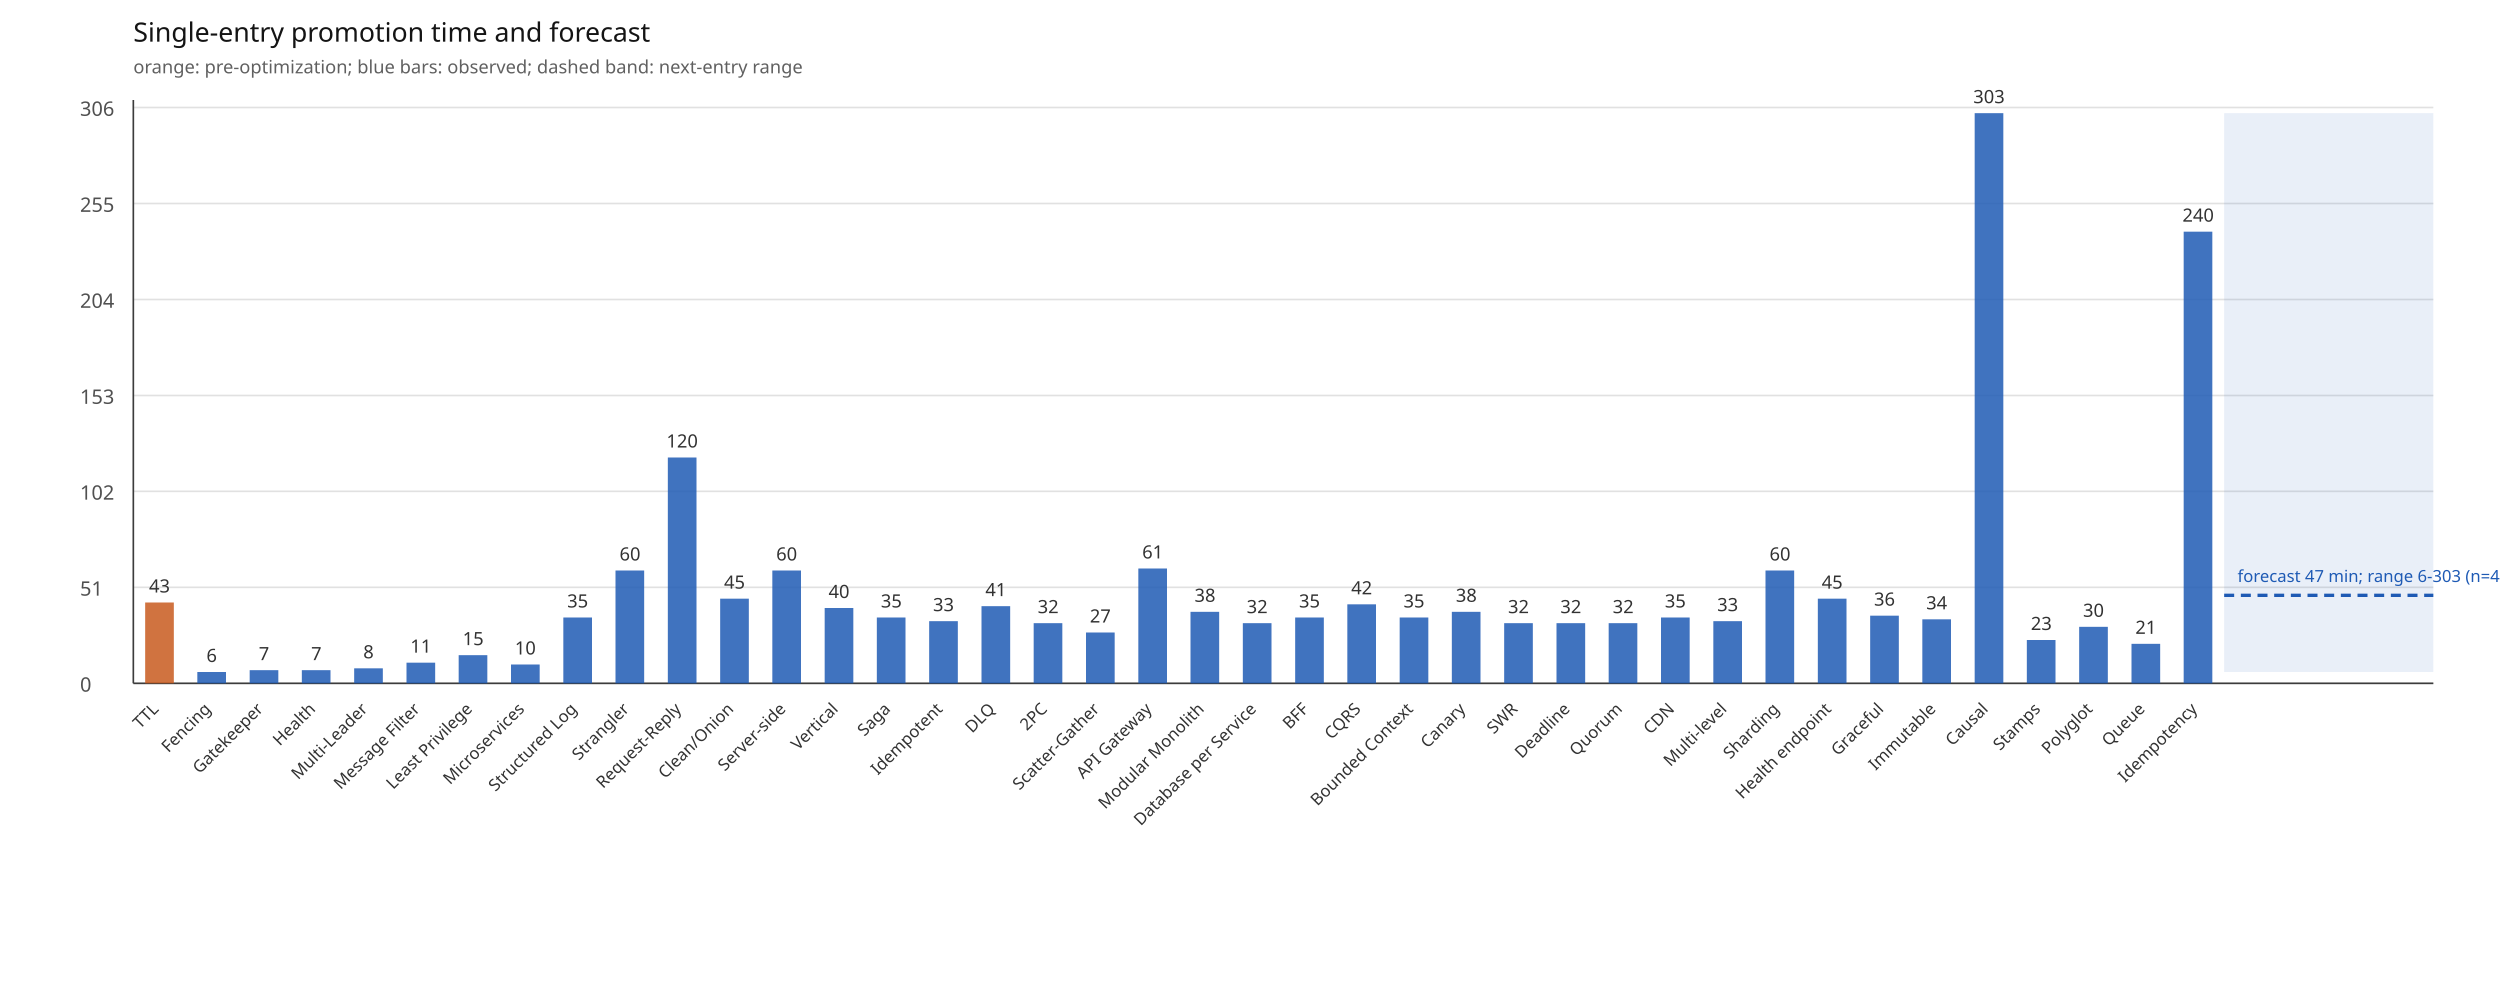
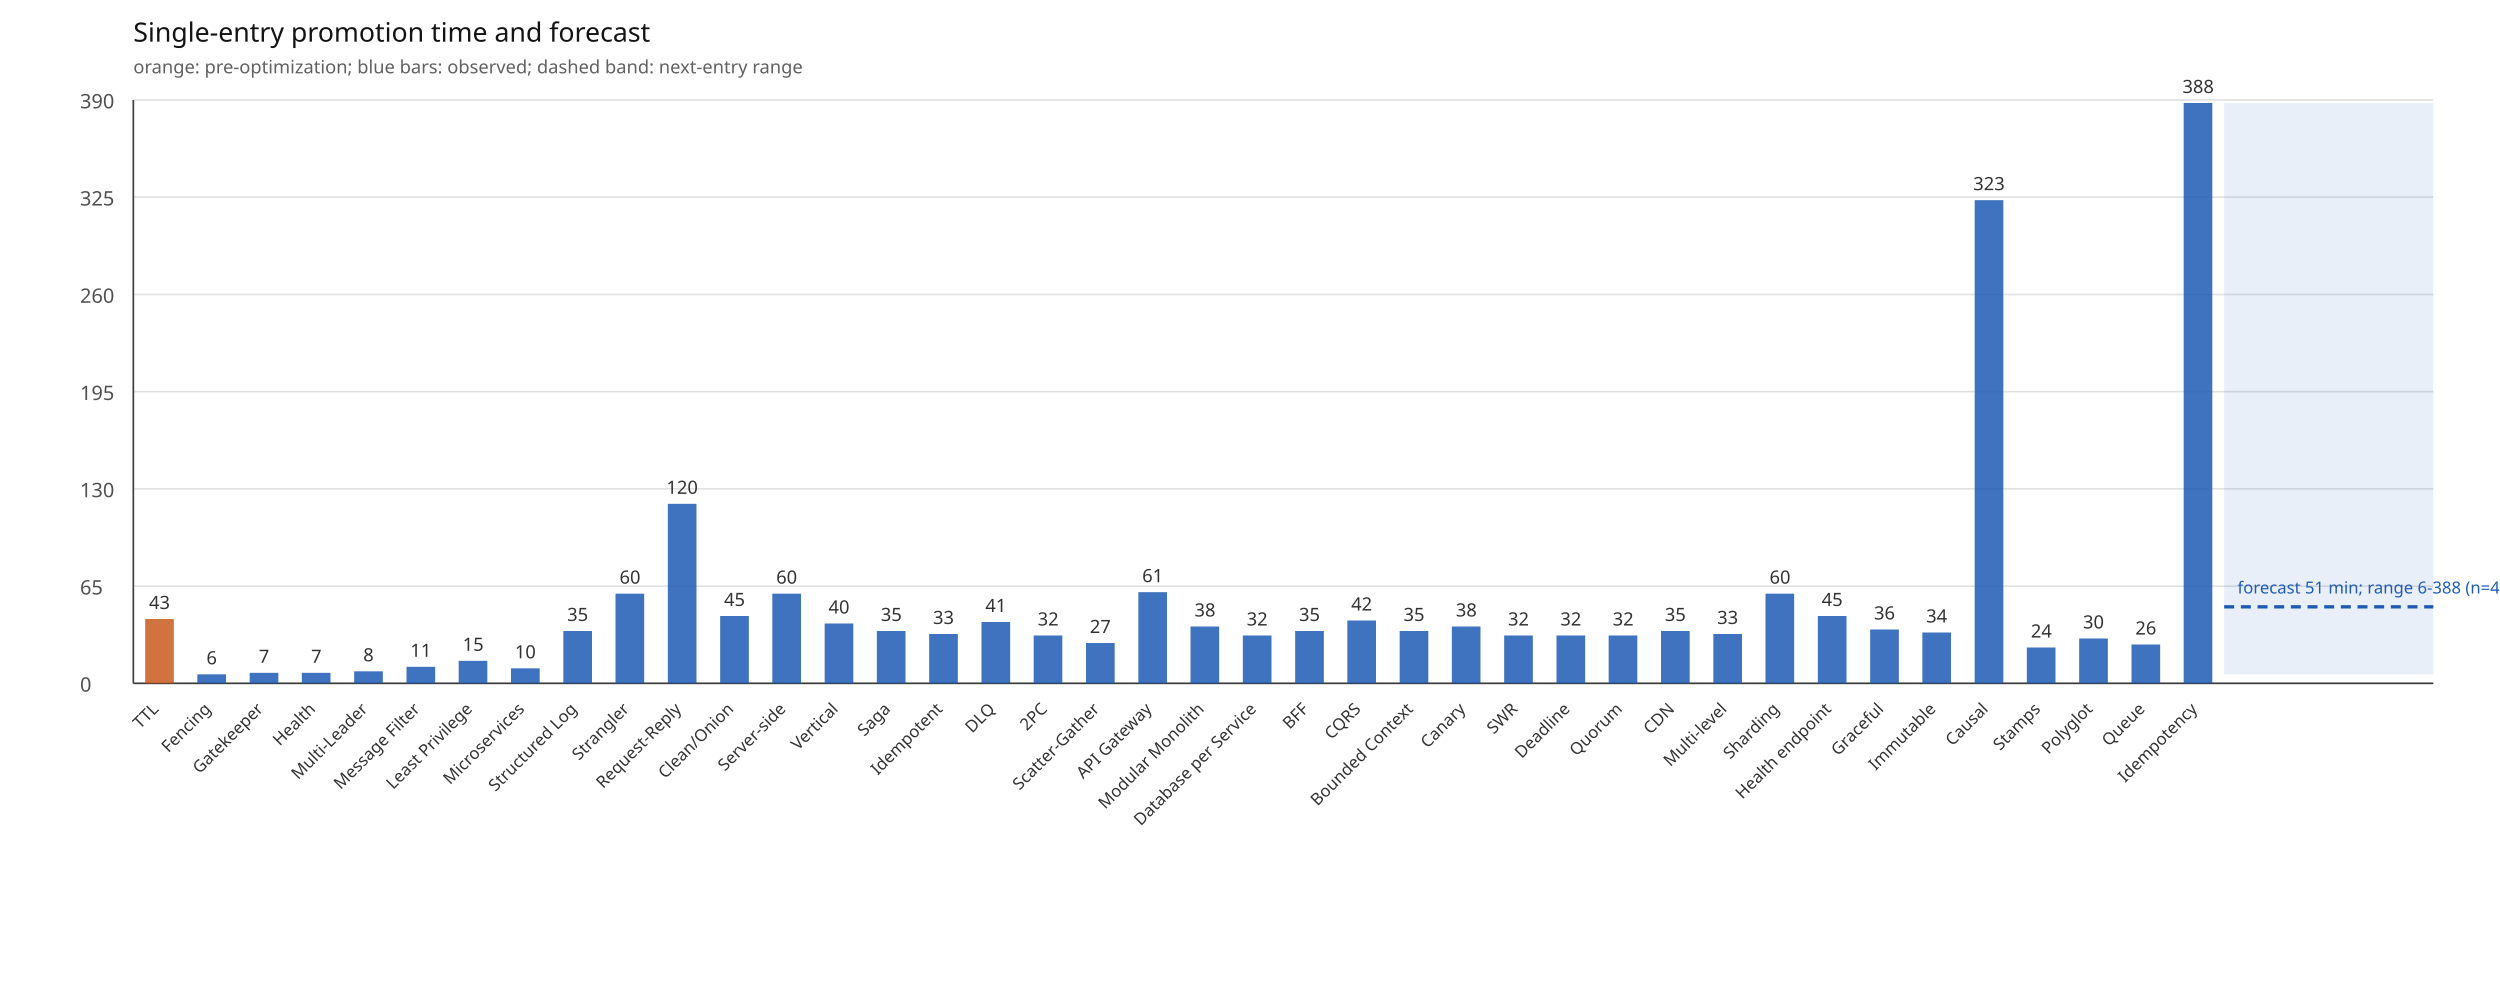
<svg xmlns="http://www.w3.org/2000/svg" width="1500" height="600" viewBox="0 0 1500 600">
  <rect width="100%" height="100%" fill="white" />
  <line x1="80" y1="410.0" x2="1460" y2="410.0" stroke="#e1e1e1" />
  <text x="48" y="415.0" font-family="Verdana" font-size="12" fill="#505050">0</text>
-   <line x1="80" y1="352.4" x2="1460" y2="352.4" stroke="#e1e1e1" />
-   <text x="48" y="357.4" font-family="Verdana" font-size="12" fill="#505050">51</text>
-   <line x1="80" y1="294.8" x2="1460" y2="294.8" stroke="#e1e1e1" />
-   <text x="48" y="299.8" font-family="Verdana" font-size="12" fill="#505050">102</text>
-   <line x1="80" y1="237.3" x2="1460" y2="237.3" stroke="#e1e1e1" />
-   <text x="48" y="242.3" font-family="Verdana" font-size="12" fill="#505050">153</text>
-   <line x1="80" y1="179.7" x2="1460" y2="179.7" stroke="#e1e1e1" />
-   <text x="48" y="184.7" font-family="Verdana" font-size="12" fill="#505050">204</text>
-   <line x1="80" y1="122.1" x2="1460" y2="122.1" stroke="#e1e1e1" />
-   <text x="48" y="127.1" font-family="Verdana" font-size="12" fill="#505050">255</text>
-   <line x1="80" y1="64.5" x2="1460" y2="64.5" stroke="#e1e1e1" />
-   <text x="48" y="69.5" font-family="Verdana" font-size="12" fill="#505050">306</text>
+   <line x1="80" y1="351.7" x2="1460" y2="351.7" stroke="#e1e1e1" />
+   <text x="48" y="356.7" font-family="Verdana" font-size="12" fill="#505050">65</text>
+   <line x1="80" y1="293.3" x2="1460" y2="293.3" stroke="#e1e1e1" />
+   <text x="48" y="298.3" font-family="Verdana" font-size="12" fill="#505050">130</text>
+   <line x1="80" y1="235.0" x2="1460" y2="235.0" stroke="#e1e1e1" />
+   <text x="48" y="240.0" font-family="Verdana" font-size="12" fill="#505050">195</text>
+   <line x1="80" y1="176.7" x2="1460" y2="176.7" stroke="#e1e1e1" />
+   <text x="48" y="181.7" font-family="Verdana" font-size="12" fill="#505050">260</text>
+   <line x1="80" y1="118.3" x2="1460" y2="118.3" stroke="#e1e1e1" />
+   <text x="48" y="123.3" font-family="Verdana" font-size="12" fill="#505050">325</text>
+   <line x1="80" y1="60.0" x2="1460" y2="60.0" stroke="#e1e1e1" />
+   <text x="48" y="65.0" font-family="Verdana" font-size="12" fill="#505050">390</text>
  <line x1="80" y1="60" x2="80" y2="410" stroke="#3c3c3c" />
  <line x1="80" y1="410" x2="1460" y2="410" stroke="#3c3c3c" />
-   <rect x="1334.5" y="67.9" width="125.5" height="335.3" fill="#1e5ab4" opacity="0.10" />
-   <line x1="1334.5" y1="357.2" x2="1460.0" y2="357.2" stroke="#1e5ab4" stroke-width="2" stroke-dasharray="6 4" />
-   <text x="1342.5" y="349.2" font-family="Verdana" font-size="10" fill="#1e5ab4">forecast 47 min; range 6-303 (n=40)</text>
-   <rect x="87.1" y="361.5" width="17.2" height="48.5" fill="#c85a1e" opacity="0.85" />
-   <text x="95.7" y="355.5" text-anchor="middle" font-family="Verdana" font-size="11" fill="#323232">43</text>
+   <rect x="1334.5" y="61.8" width="125.5" height="342.8" fill="#1e5ab4" opacity="0.10" />
+   <line x1="1334.5" y1="364.1" x2="1460.0" y2="364.1" stroke="#1e5ab4" stroke-width="2" stroke-dasharray="6 4" />
+   <text x="1342.5" y="356.1" font-family="Verdana" font-size="10" fill="#1e5ab4">forecast 51 min; range 6-388 (n=40)</text>
+   <rect x="87.1" y="371.4" width="17.2" height="38.6" fill="#c85a1e" opacity="0.85" />
+   <text x="95.7" y="365.4" text-anchor="middle" font-family="Verdana" font-size="11" fill="#323232">43</text>
  <text x="95.7" y="426.0" text-anchor="end" transform="rotate(-45 95.7 426.0)" font-family="Verdana" font-size="10" fill="#323232">TTL</text>
-   <rect x="118.4" y="403.2" width="17.2" height="6.8" fill="#1e5ab4" opacity="0.85" />
-   <text x="127.0" y="397.2" text-anchor="middle" font-family="Verdana" font-size="11" fill="#323232">6</text>
+   <rect x="118.4" y="404.6" width="17.2" height="5.4" fill="#1e5ab4" opacity="0.85" />
+   <text x="127.0" y="398.6" text-anchor="middle" font-family="Verdana" font-size="11" fill="#323232">6</text>
  <text x="127.0" y="426.0" text-anchor="end" transform="rotate(-45 127.0 426.0)" font-family="Verdana" font-size="10" fill="#323232">Fencing</text>
-   <rect x="149.8" y="402.1" width="17.2" height="7.9" fill="#1e5ab4" opacity="0.85" />
-   <text x="158.4" y="396.1" text-anchor="middle" font-family="Verdana" font-size="11" fill="#323232">7</text>
+   <rect x="149.8" y="403.7" width="17.2" height="6.3" fill="#1e5ab4" opacity="0.85" />
+   <text x="158.4" y="397.7" text-anchor="middle" font-family="Verdana" font-size="11" fill="#323232">7</text>
  <text x="158.4" y="426.0" text-anchor="end" transform="rotate(-45 158.4 426.0)" font-family="Verdana" font-size="10" fill="#323232">Gatekeeper</text>
-   <rect x="181.1" y="402.1" width="17.2" height="7.9" fill="#1e5ab4" opacity="0.85" />
-   <text x="189.8" y="396.1" text-anchor="middle" font-family="Verdana" font-size="11" fill="#323232">7</text>
+   <rect x="181.1" y="403.7" width="17.2" height="6.3" fill="#1e5ab4" opacity="0.85" />
+   <text x="189.8" y="397.7" text-anchor="middle" font-family="Verdana" font-size="11" fill="#323232">7</text>
  <text x="189.8" y="426.0" text-anchor="end" transform="rotate(-45 189.8 426.0)" font-family="Verdana" font-size="10" fill="#323232">Health</text>
-   <rect x="212.5" y="401.0" width="17.2" height="9.0" fill="#1e5ab4" opacity="0.85" />
-   <text x="221.1" y="395.0" text-anchor="middle" font-family="Verdana" font-size="11" fill="#323232">8</text>
+   <rect x="212.5" y="402.8" width="17.2" height="7.2" fill="#1e5ab4" opacity="0.85" />
+   <text x="221.1" y="396.8" text-anchor="middle" font-family="Verdana" font-size="11" fill="#323232">8</text>
  <text x="221.1" y="426.0" text-anchor="end" transform="rotate(-45 221.1 426.0)" font-family="Verdana" font-size="10" fill="#323232">Multi-Leader</text>
-   <rect x="243.9" y="397.6" width="17.2" height="12.4" fill="#1e5ab4" opacity="0.85" />
-   <text x="252.5" y="391.6" text-anchor="middle" font-family="Verdana" font-size="11" fill="#323232">11</text>
+   <rect x="243.9" y="400.1" width="17.2" height="9.9" fill="#1e5ab4" opacity="0.85" />
+   <text x="252.5" y="394.1" text-anchor="middle" font-family="Verdana" font-size="11" fill="#323232">11</text>
  <text x="252.5" y="426.0" text-anchor="end" transform="rotate(-45 252.5 426.0)" font-family="Verdana" font-size="10" fill="#323232">Message Filter</text>
-   <rect x="275.2" y="393.1" width="17.2" height="16.9" fill="#1e5ab4" opacity="0.85" />
-   <text x="283.9" y="387.1" text-anchor="middle" font-family="Verdana" font-size="11" fill="#323232">15</text>
+   <rect x="275.2" y="396.5" width="17.2" height="13.5" fill="#1e5ab4" opacity="0.85" />
+   <text x="283.9" y="390.5" text-anchor="middle" font-family="Verdana" font-size="11" fill="#323232">15</text>
  <text x="283.9" y="426.0" text-anchor="end" transform="rotate(-45 283.9 426.0)" font-family="Verdana" font-size="10" fill="#323232">Least Privilege</text>
-   <rect x="306.6" y="398.7" width="17.2" height="11.3" fill="#1e5ab4" opacity="0.85" />
-   <text x="315.2" y="392.7" text-anchor="middle" font-family="Verdana" font-size="11" fill="#323232">10</text>
+   <rect x="306.6" y="401.0" width="17.2" height="9.0" fill="#1e5ab4" opacity="0.85" />
+   <text x="315.2" y="395.0" text-anchor="middle" font-family="Verdana" font-size="11" fill="#323232">10</text>
  <text x="315.2" y="426.0" text-anchor="end" transform="rotate(-45 315.2 426.0)" font-family="Verdana" font-size="10" fill="#323232">Microservices</text>
-   <rect x="338.0" y="370.5" width="17.2" height="39.5" fill="#1e5ab4" opacity="0.85" />
-   <text x="346.6" y="364.5" text-anchor="middle" font-family="Verdana" font-size="11" fill="#323232">35</text>
+   <rect x="338.0" y="378.6" width="17.2" height="31.4" fill="#1e5ab4" opacity="0.85" />
+   <text x="346.6" y="372.6" text-anchor="middle" font-family="Verdana" font-size="11" fill="#323232">35</text>
  <text x="346.6" y="426.0" text-anchor="end" transform="rotate(-45 346.6 426.0)" font-family="Verdana" font-size="10" fill="#323232">Structured Log</text>
-   <rect x="369.3" y="342.3" width="17.2" height="67.7" fill="#1e5ab4" opacity="0.85" />
-   <text x="378.0" y="336.3" text-anchor="middle" font-family="Verdana" font-size="11" fill="#323232">60</text>
+   <rect x="369.3" y="356.2" width="17.2" height="53.8" fill="#1e5ab4" opacity="0.85" />
+   <text x="378.0" y="350.2" text-anchor="middle" font-family="Verdana" font-size="11" fill="#323232">60</text>
  <text x="378.0" y="426.0" text-anchor="end" transform="rotate(-45 378.0 426.0)" font-family="Verdana" font-size="10" fill="#323232">Strangler</text>
-   <rect x="400.7" y="274.5" width="17.2" height="135.5" fill="#1e5ab4" opacity="0.85" />
-   <text x="409.3" y="268.5" text-anchor="middle" font-family="Verdana" font-size="11" fill="#323232">120</text>
+   <rect x="400.7" y="302.3" width="17.2" height="107.7" fill="#1e5ab4" opacity="0.85" />
+   <text x="409.3" y="296.3" text-anchor="middle" font-family="Verdana" font-size="11" fill="#323232">120</text>
  <text x="409.3" y="426.0" text-anchor="end" transform="rotate(-45 409.3 426.0)" font-family="Verdana" font-size="10" fill="#323232">Request-Reply</text>
-   <rect x="432.1" y="359.2" width="17.2" height="50.8" fill="#1e5ab4" opacity="0.85" />
-   <text x="440.7" y="353.2" text-anchor="middle" font-family="Verdana" font-size="11" fill="#323232">45</text>
+   <rect x="432.1" y="369.6" width="17.2" height="40.4" fill="#1e5ab4" opacity="0.85" />
+   <text x="440.7" y="363.6" text-anchor="middle" font-family="Verdana" font-size="11" fill="#323232">45</text>
  <text x="440.7" y="426.0" text-anchor="end" transform="rotate(-45 440.7 426.0)" font-family="Verdana" font-size="10" fill="#323232">Clean/Onion</text>
-   <rect x="463.4" y="342.3" width="17.2" height="67.7" fill="#1e5ab4" opacity="0.85" />
-   <text x="472.0" y="336.3" text-anchor="middle" font-family="Verdana" font-size="11" fill="#323232">60</text>
+   <rect x="463.4" y="356.2" width="17.2" height="53.8" fill="#1e5ab4" opacity="0.85" />
+   <text x="472.0" y="350.2" text-anchor="middle" font-family="Verdana" font-size="11" fill="#323232">60</text>
  <text x="472.0" y="426.0" text-anchor="end" transform="rotate(-45 472.0 426.0)" font-family="Verdana" font-size="10" fill="#323232">Server-side</text>
-   <rect x="494.8" y="364.8" width="17.2" height="45.2" fill="#1e5ab4" opacity="0.85" />
-   <text x="503.4" y="358.8" text-anchor="middle" font-family="Verdana" font-size="11" fill="#323232">40</text>
+   <rect x="494.8" y="374.1" width="17.2" height="35.9" fill="#1e5ab4" opacity="0.85" />
+   <text x="503.4" y="368.1" text-anchor="middle" font-family="Verdana" font-size="11" fill="#323232">40</text>
  <text x="503.4" y="426.0" text-anchor="end" transform="rotate(-45 503.4 426.0)" font-family="Verdana" font-size="10" fill="#323232">Vertical</text>
-   <rect x="526.1" y="370.5" width="17.2" height="39.5" fill="#1e5ab4" opacity="0.85" />
-   <text x="534.8" y="364.5" text-anchor="middle" font-family="Verdana" font-size="11" fill="#323232">35</text>
+   <rect x="526.1" y="378.6" width="17.2" height="31.4" fill="#1e5ab4" opacity="0.85" />
+   <text x="534.8" y="372.6" text-anchor="middle" font-family="Verdana" font-size="11" fill="#323232">35</text>
  <text x="534.8" y="426.0" text-anchor="end" transform="rotate(-45 534.8 426.0)" font-family="Verdana" font-size="10" fill="#323232">Saga</text>
-   <rect x="557.5" y="372.7" width="17.2" height="37.3" fill="#1e5ab4" opacity="0.85" />
-   <text x="566.1" y="366.7" text-anchor="middle" font-family="Verdana" font-size="11" fill="#323232">33</text>
+   <rect x="557.5" y="380.4" width="17.2" height="29.6" fill="#1e5ab4" opacity="0.85" />
+   <text x="566.1" y="374.4" text-anchor="middle" font-family="Verdana" font-size="11" fill="#323232">33</text>
  <text x="566.1" y="426.0" text-anchor="end" transform="rotate(-45 566.1 426.0)" font-family="Verdana" font-size="10" fill="#323232">Idempotent</text>
-   <rect x="588.9" y="363.7" width="17.2" height="46.3" fill="#1e5ab4" opacity="0.85" />
-   <text x="597.5" y="357.7" text-anchor="middle" font-family="Verdana" font-size="11" fill="#323232">41</text>
+   <rect x="588.9" y="373.2" width="17.2" height="36.8" fill="#1e5ab4" opacity="0.85" />
+   <text x="597.5" y="367.2" text-anchor="middle" font-family="Verdana" font-size="11" fill="#323232">41</text>
  <text x="597.5" y="426.0" text-anchor="end" transform="rotate(-45 597.5 426.0)" font-family="Verdana" font-size="10" fill="#323232">DLQ</text>
-   <rect x="620.2" y="373.9" width="17.2" height="36.1" fill="#1e5ab4" opacity="0.85" />
-   <text x="628.9" y="367.9" text-anchor="middle" font-family="Verdana" font-size="11" fill="#323232">32</text>
+   <rect x="620.2" y="381.3" width="17.2" height="28.7" fill="#1e5ab4" opacity="0.85" />
+   <text x="628.9" y="375.3" text-anchor="middle" font-family="Verdana" font-size="11" fill="#323232">32</text>
  <text x="628.9" y="426.0" text-anchor="end" transform="rotate(-45 628.9 426.0)" font-family="Verdana" font-size="10" fill="#323232">2PC</text>
-   <rect x="651.6" y="379.5" width="17.2" height="30.5" fill="#1e5ab4" opacity="0.85" />
-   <text x="660.2" y="373.5" text-anchor="middle" font-family="Verdana" font-size="11" fill="#323232">27</text>
+   <rect x="651.6" y="385.8" width="17.2" height="24.2" fill="#1e5ab4" opacity="0.85" />
+   <text x="660.2" y="379.8" text-anchor="middle" font-family="Verdana" font-size="11" fill="#323232">27</text>
  <text x="660.2" y="426.0" text-anchor="end" transform="rotate(-45 660.2 426.0)" font-family="Verdana" font-size="10" fill="#323232">Scatter-Gather</text>
-   <rect x="683.0" y="341.1" width="17.2" height="68.9" fill="#1e5ab4" opacity="0.85" />
-   <text x="691.6" y="335.1" text-anchor="middle" font-family="Verdana" font-size="11" fill="#323232">61</text>
+   <rect x="683.0" y="355.3" width="17.2" height="54.7" fill="#1e5ab4" opacity="0.85" />
+   <text x="691.6" y="349.3" text-anchor="middle" font-family="Verdana" font-size="11" fill="#323232">61</text>
  <text x="691.6" y="426.0" text-anchor="end" transform="rotate(-45 691.6 426.0)" font-family="Verdana" font-size="10" fill="#323232">API Gateway</text>
-   <rect x="714.3" y="367.1" width="17.2" height="42.9" fill="#1e5ab4" opacity="0.85" />
-   <text x="723.0" y="361.1" text-anchor="middle" font-family="Verdana" font-size="11" fill="#323232">38</text>
+   <rect x="714.3" y="375.9" width="17.2" height="34.1" fill="#1e5ab4" opacity="0.85" />
+   <text x="723.0" y="369.9" text-anchor="middle" font-family="Verdana" font-size="11" fill="#323232">38</text>
  <text x="723.0" y="426.0" text-anchor="end" transform="rotate(-45 723.0 426.0)" font-family="Verdana" font-size="10" fill="#323232">Modular Monolith</text>
-   <rect x="745.7" y="373.9" width="17.2" height="36.1" fill="#1e5ab4" opacity="0.85" />
-   <text x="754.3" y="367.9" text-anchor="middle" font-family="Verdana" font-size="11" fill="#323232">32</text>
+   <rect x="745.7" y="381.3" width="17.2" height="28.7" fill="#1e5ab4" opacity="0.85" />
+   <text x="754.3" y="375.3" text-anchor="middle" font-family="Verdana" font-size="11" fill="#323232">32</text>
  <text x="754.3" y="426.0" text-anchor="end" transform="rotate(-45 754.3 426.0)" font-family="Verdana" font-size="10" fill="#323232">Database per Service</text>
-   <rect x="777.1" y="370.5" width="17.2" height="39.5" fill="#1e5ab4" opacity="0.85" />
-   <text x="785.7" y="364.5" text-anchor="middle" font-family="Verdana" font-size="11" fill="#323232">35</text>
+   <rect x="777.1" y="378.6" width="17.2" height="31.4" fill="#1e5ab4" opacity="0.85" />
+   <text x="785.7" y="372.6" text-anchor="middle" font-family="Verdana" font-size="11" fill="#323232">35</text>
  <text x="785.7" y="426.0" text-anchor="end" transform="rotate(-45 785.7 426.0)" font-family="Verdana" font-size="10" fill="#323232">BFF</text>
-   <rect x="808.4" y="362.6" width="17.2" height="47.4" fill="#1e5ab4" opacity="0.85" />
-   <text x="817.0" y="356.6" text-anchor="middle" font-family="Verdana" font-size="11" fill="#323232">42</text>
+   <rect x="808.4" y="372.3" width="17.2" height="37.7" fill="#1e5ab4" opacity="0.85" />
+   <text x="817.0" y="366.3" text-anchor="middle" font-family="Verdana" font-size="11" fill="#323232">42</text>
  <text x="817.0" y="426.0" text-anchor="end" transform="rotate(-45 817.0 426.0)" font-family="Verdana" font-size="10" fill="#323232">CQRS</text>
-   <rect x="839.8" y="370.5" width="17.2" height="39.5" fill="#1e5ab4" opacity="0.85" />
-   <text x="848.4" y="364.5" text-anchor="middle" font-family="Verdana" font-size="11" fill="#323232">35</text>
+   <rect x="839.8" y="378.6" width="17.2" height="31.4" fill="#1e5ab4" opacity="0.85" />
+   <text x="848.4" y="372.6" text-anchor="middle" font-family="Verdana" font-size="11" fill="#323232">35</text>
  <text x="848.4" y="426.0" text-anchor="end" transform="rotate(-45 848.4 426.0)" font-family="Verdana" font-size="10" fill="#323232">Bounded Context</text>
-   <rect x="871.1" y="367.1" width="17.2" height="42.9" fill="#1e5ab4" opacity="0.85" />
-   <text x="879.8" y="361.1" text-anchor="middle" font-family="Verdana" font-size="11" fill="#323232">38</text>
+   <rect x="871.1" y="375.9" width="17.2" height="34.1" fill="#1e5ab4" opacity="0.85" />
+   <text x="879.8" y="369.9" text-anchor="middle" font-family="Verdana" font-size="11" fill="#323232">38</text>
  <text x="879.8" y="426.0" text-anchor="end" transform="rotate(-45 879.8 426.0)" font-family="Verdana" font-size="10" fill="#323232">Canary</text>
-   <rect x="902.5" y="373.9" width="17.2" height="36.1" fill="#1e5ab4" opacity="0.85" />
-   <text x="911.1" y="367.9" text-anchor="middle" font-family="Verdana" font-size="11" fill="#323232">32</text>
+   <rect x="902.5" y="381.3" width="17.2" height="28.7" fill="#1e5ab4" opacity="0.85" />
+   <text x="911.1" y="375.3" text-anchor="middle" font-family="Verdana" font-size="11" fill="#323232">32</text>
  <text x="911.1" y="426.0" text-anchor="end" transform="rotate(-45 911.1 426.0)" font-family="Verdana" font-size="10" fill="#323232">SWR</text>
-   <rect x="933.9" y="373.9" width="17.2" height="36.1" fill="#1e5ab4" opacity="0.85" />
-   <text x="942.5" y="367.9" text-anchor="middle" font-family="Verdana" font-size="11" fill="#323232">32</text>
+   <rect x="933.9" y="381.3" width="17.2" height="28.7" fill="#1e5ab4" opacity="0.85" />
+   <text x="942.5" y="375.3" text-anchor="middle" font-family="Verdana" font-size="11" fill="#323232">32</text>
  <text x="942.5" y="426.0" text-anchor="end" transform="rotate(-45 942.5 426.0)" font-family="Verdana" font-size="10" fill="#323232">Deadline</text>
-   <rect x="965.2" y="373.9" width="17.2" height="36.1" fill="#1e5ab4" opacity="0.85" />
-   <text x="973.9" y="367.9" text-anchor="middle" font-family="Verdana" font-size="11" fill="#323232">32</text>
+   <rect x="965.2" y="381.3" width="17.2" height="28.7" fill="#1e5ab4" opacity="0.85" />
+   <text x="973.9" y="375.3" text-anchor="middle" font-family="Verdana" font-size="11" fill="#323232">32</text>
  <text x="973.9" y="426.0" text-anchor="end" transform="rotate(-45 973.9 426.0)" font-family="Verdana" font-size="10" fill="#323232">Quorum</text>
-   <rect x="996.6" y="370.5" width="17.2" height="39.5" fill="#1e5ab4" opacity="0.85" />
-   <text x="1005.2" y="364.5" text-anchor="middle" font-family="Verdana" font-size="11" fill="#323232">35</text>
+   <rect x="996.6" y="378.6" width="17.2" height="31.4" fill="#1e5ab4" opacity="0.85" />
+   <text x="1005.2" y="372.6" text-anchor="middle" font-family="Verdana" font-size="11" fill="#323232">35</text>
  <text x="1005.2" y="426.0" text-anchor="end" transform="rotate(-45 1005.2 426.0)" font-family="Verdana" font-size="10" fill="#323232">CDN</text>
-   <rect x="1028.0" y="372.7" width="17.2" height="37.3" fill="#1e5ab4" opacity="0.85" />
-   <text x="1036.6" y="366.7" text-anchor="middle" font-family="Verdana" font-size="11" fill="#323232">33</text>
+   <rect x="1028.0" y="380.4" width="17.2" height="29.6" fill="#1e5ab4" opacity="0.85" />
+   <text x="1036.6" y="374.4" text-anchor="middle" font-family="Verdana" font-size="11" fill="#323232">33</text>
  <text x="1036.6" y="426.0" text-anchor="end" transform="rotate(-45 1036.6 426.0)" font-family="Verdana" font-size="10" fill="#323232">Multi-level</text>
-   <rect x="1059.3" y="342.3" width="17.2" height="67.7" fill="#1e5ab4" opacity="0.85" />
-   <text x="1068.0" y="336.3" text-anchor="middle" font-family="Verdana" font-size="11" fill="#323232">60</text>
+   <rect x="1059.3" y="356.2" width="17.2" height="53.8" fill="#1e5ab4" opacity="0.85" />
+   <text x="1068.0" y="350.2" text-anchor="middle" font-family="Verdana" font-size="11" fill="#323232">60</text>
  <text x="1068.0" y="426.0" text-anchor="end" transform="rotate(-45 1068.0 426.0)" font-family="Verdana" font-size="10" fill="#323232">Sharding</text>
-   <rect x="1090.7" y="359.2" width="17.2" height="50.8" fill="#1e5ab4" opacity="0.85" />
-   <text x="1099.3" y="353.2" text-anchor="middle" font-family="Verdana" font-size="11" fill="#323232">45</text>
+   <rect x="1090.7" y="369.6" width="17.2" height="40.4" fill="#1e5ab4" opacity="0.85" />
+   <text x="1099.3" y="363.6" text-anchor="middle" font-family="Verdana" font-size="11" fill="#323232">45</text>
  <text x="1099.3" y="426.0" text-anchor="end" transform="rotate(-45 1099.3 426.0)" font-family="Verdana" font-size="10" fill="#323232">Health endpoint</text>
-   <rect x="1122.1" y="369.4" width="17.2" height="40.6" fill="#1e5ab4" opacity="0.85" />
-   <text x="1130.7" y="363.4" text-anchor="middle" font-family="Verdana" font-size="11" fill="#323232">36</text>
+   <rect x="1122.1" y="377.7" width="17.2" height="32.3" fill="#1e5ab4" opacity="0.85" />
+   <text x="1130.7" y="371.7" text-anchor="middle" font-family="Verdana" font-size="11" fill="#323232">36</text>
  <text x="1130.7" y="426.0" text-anchor="end" transform="rotate(-45 1130.7 426.0)" font-family="Verdana" font-size="10" fill="#323232">Graceful</text>
-   <rect x="1153.4" y="371.6" width="17.2" height="38.4" fill="#1e5ab4" opacity="0.85" />
-   <text x="1162.0" y="365.6" text-anchor="middle" font-family="Verdana" font-size="11" fill="#323232">34</text>
+   <rect x="1153.4" y="379.5" width="17.2" height="30.5" fill="#1e5ab4" opacity="0.85" />
+   <text x="1162.0" y="373.5" text-anchor="middle" font-family="Verdana" font-size="11" fill="#323232">34</text>
  <text x="1162.0" y="426.0" text-anchor="end" transform="rotate(-45 1162.0 426.0)" font-family="Verdana" font-size="10" fill="#323232">Immutable</text>
-   <rect x="1184.8" y="67.9" width="17.2" height="342.1" fill="#1e5ab4" opacity="0.85" />
-   <text x="1193.4" y="61.9" text-anchor="middle" font-family="Verdana" font-size="11" fill="#323232">303</text>
+   <rect x="1184.8" y="120.1" width="17.2" height="289.9" fill="#1e5ab4" opacity="0.85" />
+   <text x="1193.4" y="114.1" text-anchor="middle" font-family="Verdana" font-size="11" fill="#323232">323</text>
  <text x="1193.4" y="426.0" text-anchor="end" transform="rotate(-45 1193.4 426.0)" font-family="Verdana" font-size="10" fill="#323232">Causal</text>
-   <rect x="1216.1" y="384.0" width="17.2" height="26.0" fill="#1e5ab4" opacity="0.85" />
-   <text x="1224.8" y="378.0" text-anchor="middle" font-family="Verdana" font-size="11" fill="#323232">23</text>
+   <rect x="1216.1" y="388.5" width="17.2" height="21.5" fill="#1e5ab4" opacity="0.85" />
+   <text x="1224.8" y="382.5" text-anchor="middle" font-family="Verdana" font-size="11" fill="#323232">24</text>
  <text x="1224.8" y="426.0" text-anchor="end" transform="rotate(-45 1224.8 426.0)" font-family="Verdana" font-size="10" fill="#323232">Stamps</text>
-   <rect x="1247.5" y="376.1" width="17.2" height="33.9" fill="#1e5ab4" opacity="0.85" />
-   <text x="1256.1" y="370.1" text-anchor="middle" font-family="Verdana" font-size="11" fill="#323232">30</text>
+   <rect x="1247.5" y="383.1" width="17.2" height="26.9" fill="#1e5ab4" opacity="0.85" />
+   <text x="1256.1" y="377.1" text-anchor="middle" font-family="Verdana" font-size="11" fill="#323232">30</text>
  <text x="1256.1" y="426.0" text-anchor="end" transform="rotate(-45 1256.1 426.0)" font-family="Verdana" font-size="10" fill="#323232">Polyglot</text>
-   <rect x="1278.9" y="386.3" width="17.2" height="23.7" fill="#1e5ab4" opacity="0.85" />
-   <text x="1287.5" y="380.3" text-anchor="middle" font-family="Verdana" font-size="11" fill="#323232">21</text>
+   <rect x="1278.9" y="386.7" width="17.2" height="23.3" fill="#1e5ab4" opacity="0.85" />
+   <text x="1287.5" y="380.7" text-anchor="middle" font-family="Verdana" font-size="11" fill="#323232">26</text>
  <text x="1287.5" y="426.0" text-anchor="end" transform="rotate(-45 1287.5 426.0)" font-family="Verdana" font-size="10" fill="#323232">Queue</text>
-   <rect x="1310.2" y="139.0" width="17.2" height="271.0" fill="#1e5ab4" opacity="0.85" />
-   <text x="1318.9" y="133.0" text-anchor="middle" font-family="Verdana" font-size="11" fill="#323232">240</text>
+   <rect x="1310.2" y="61.8" width="17.2" height="348.2" fill="#1e5ab4" opacity="0.85" />
+   <text x="1318.9" y="55.8" text-anchor="middle" font-family="Verdana" font-size="11" fill="#323232">388</text>
  <text x="1318.9" y="426.0" text-anchor="end" transform="rotate(-45 1318.9 426.0)" font-family="Verdana" font-size="10" fill="#323232">Idempotency</text>
  <text x="80" y="25" font-family="Verdana" font-size="16" fill="#141414">Single-entry promotion time and forecast</text>
  <text x="80" y="44" font-family="Verdana" font-size="11" fill="#606060">orange: pre-optimization; blue bars: observed; dashed band: next-entry range</text>
</svg>
